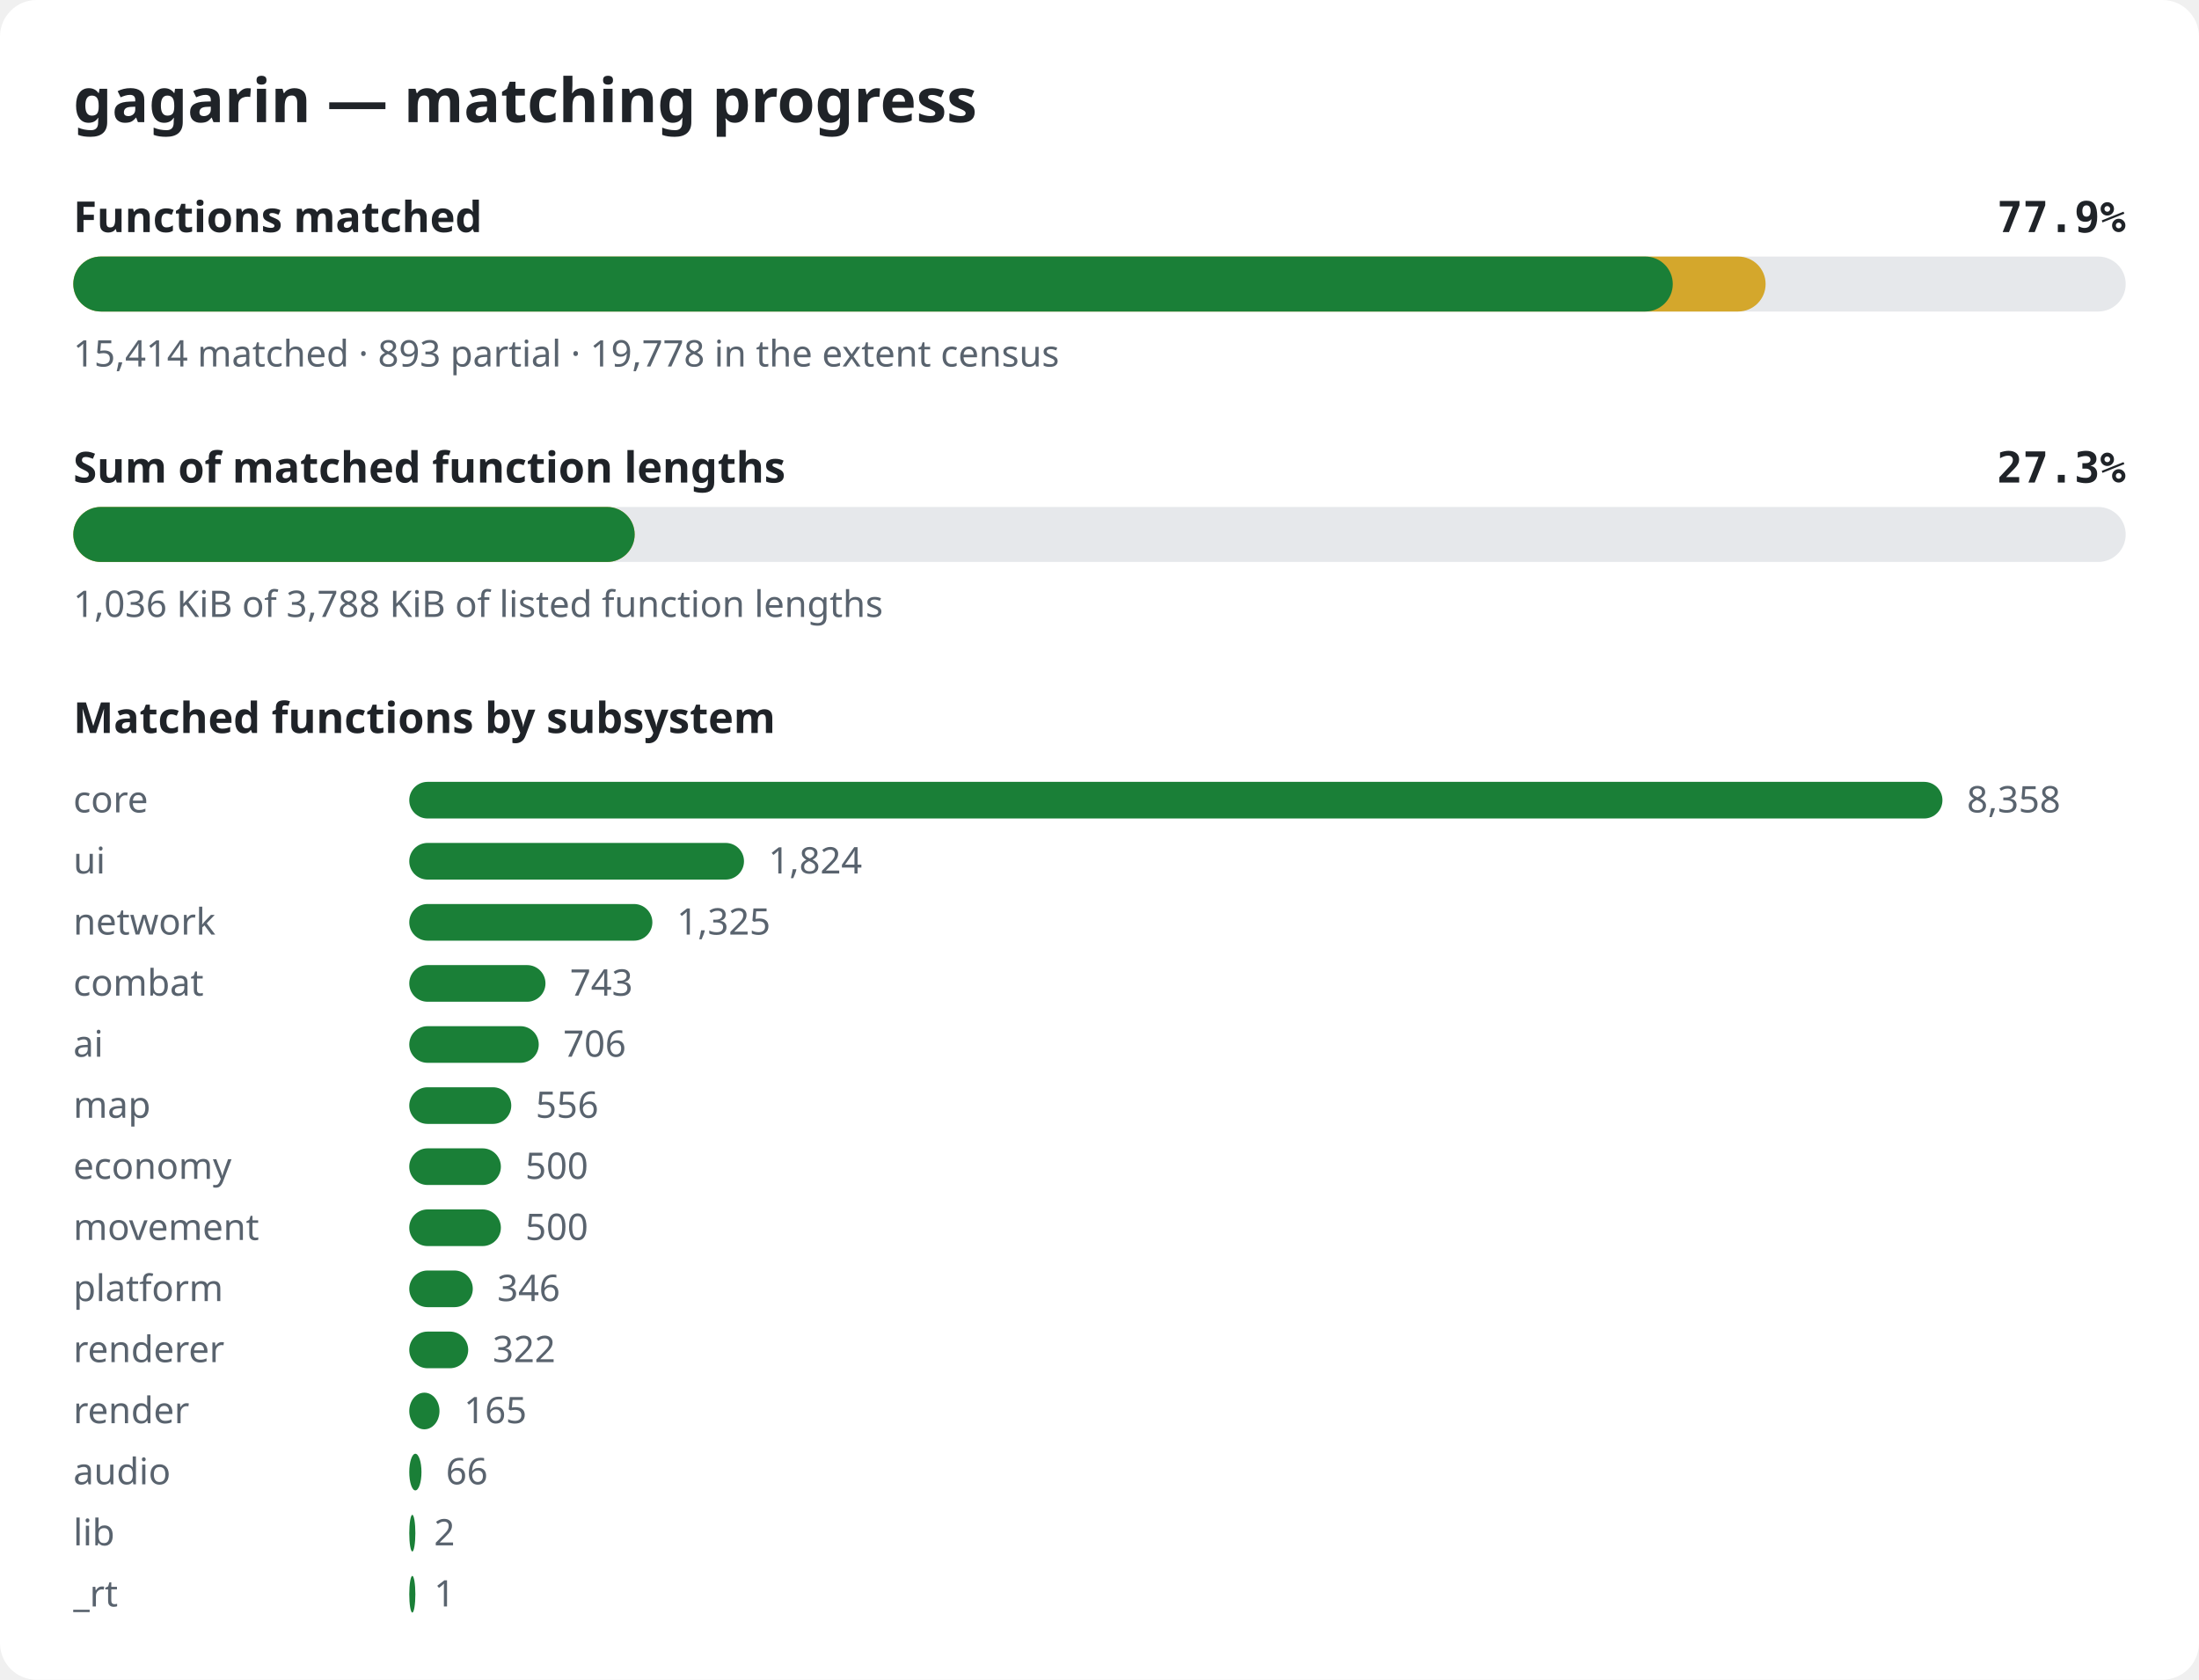
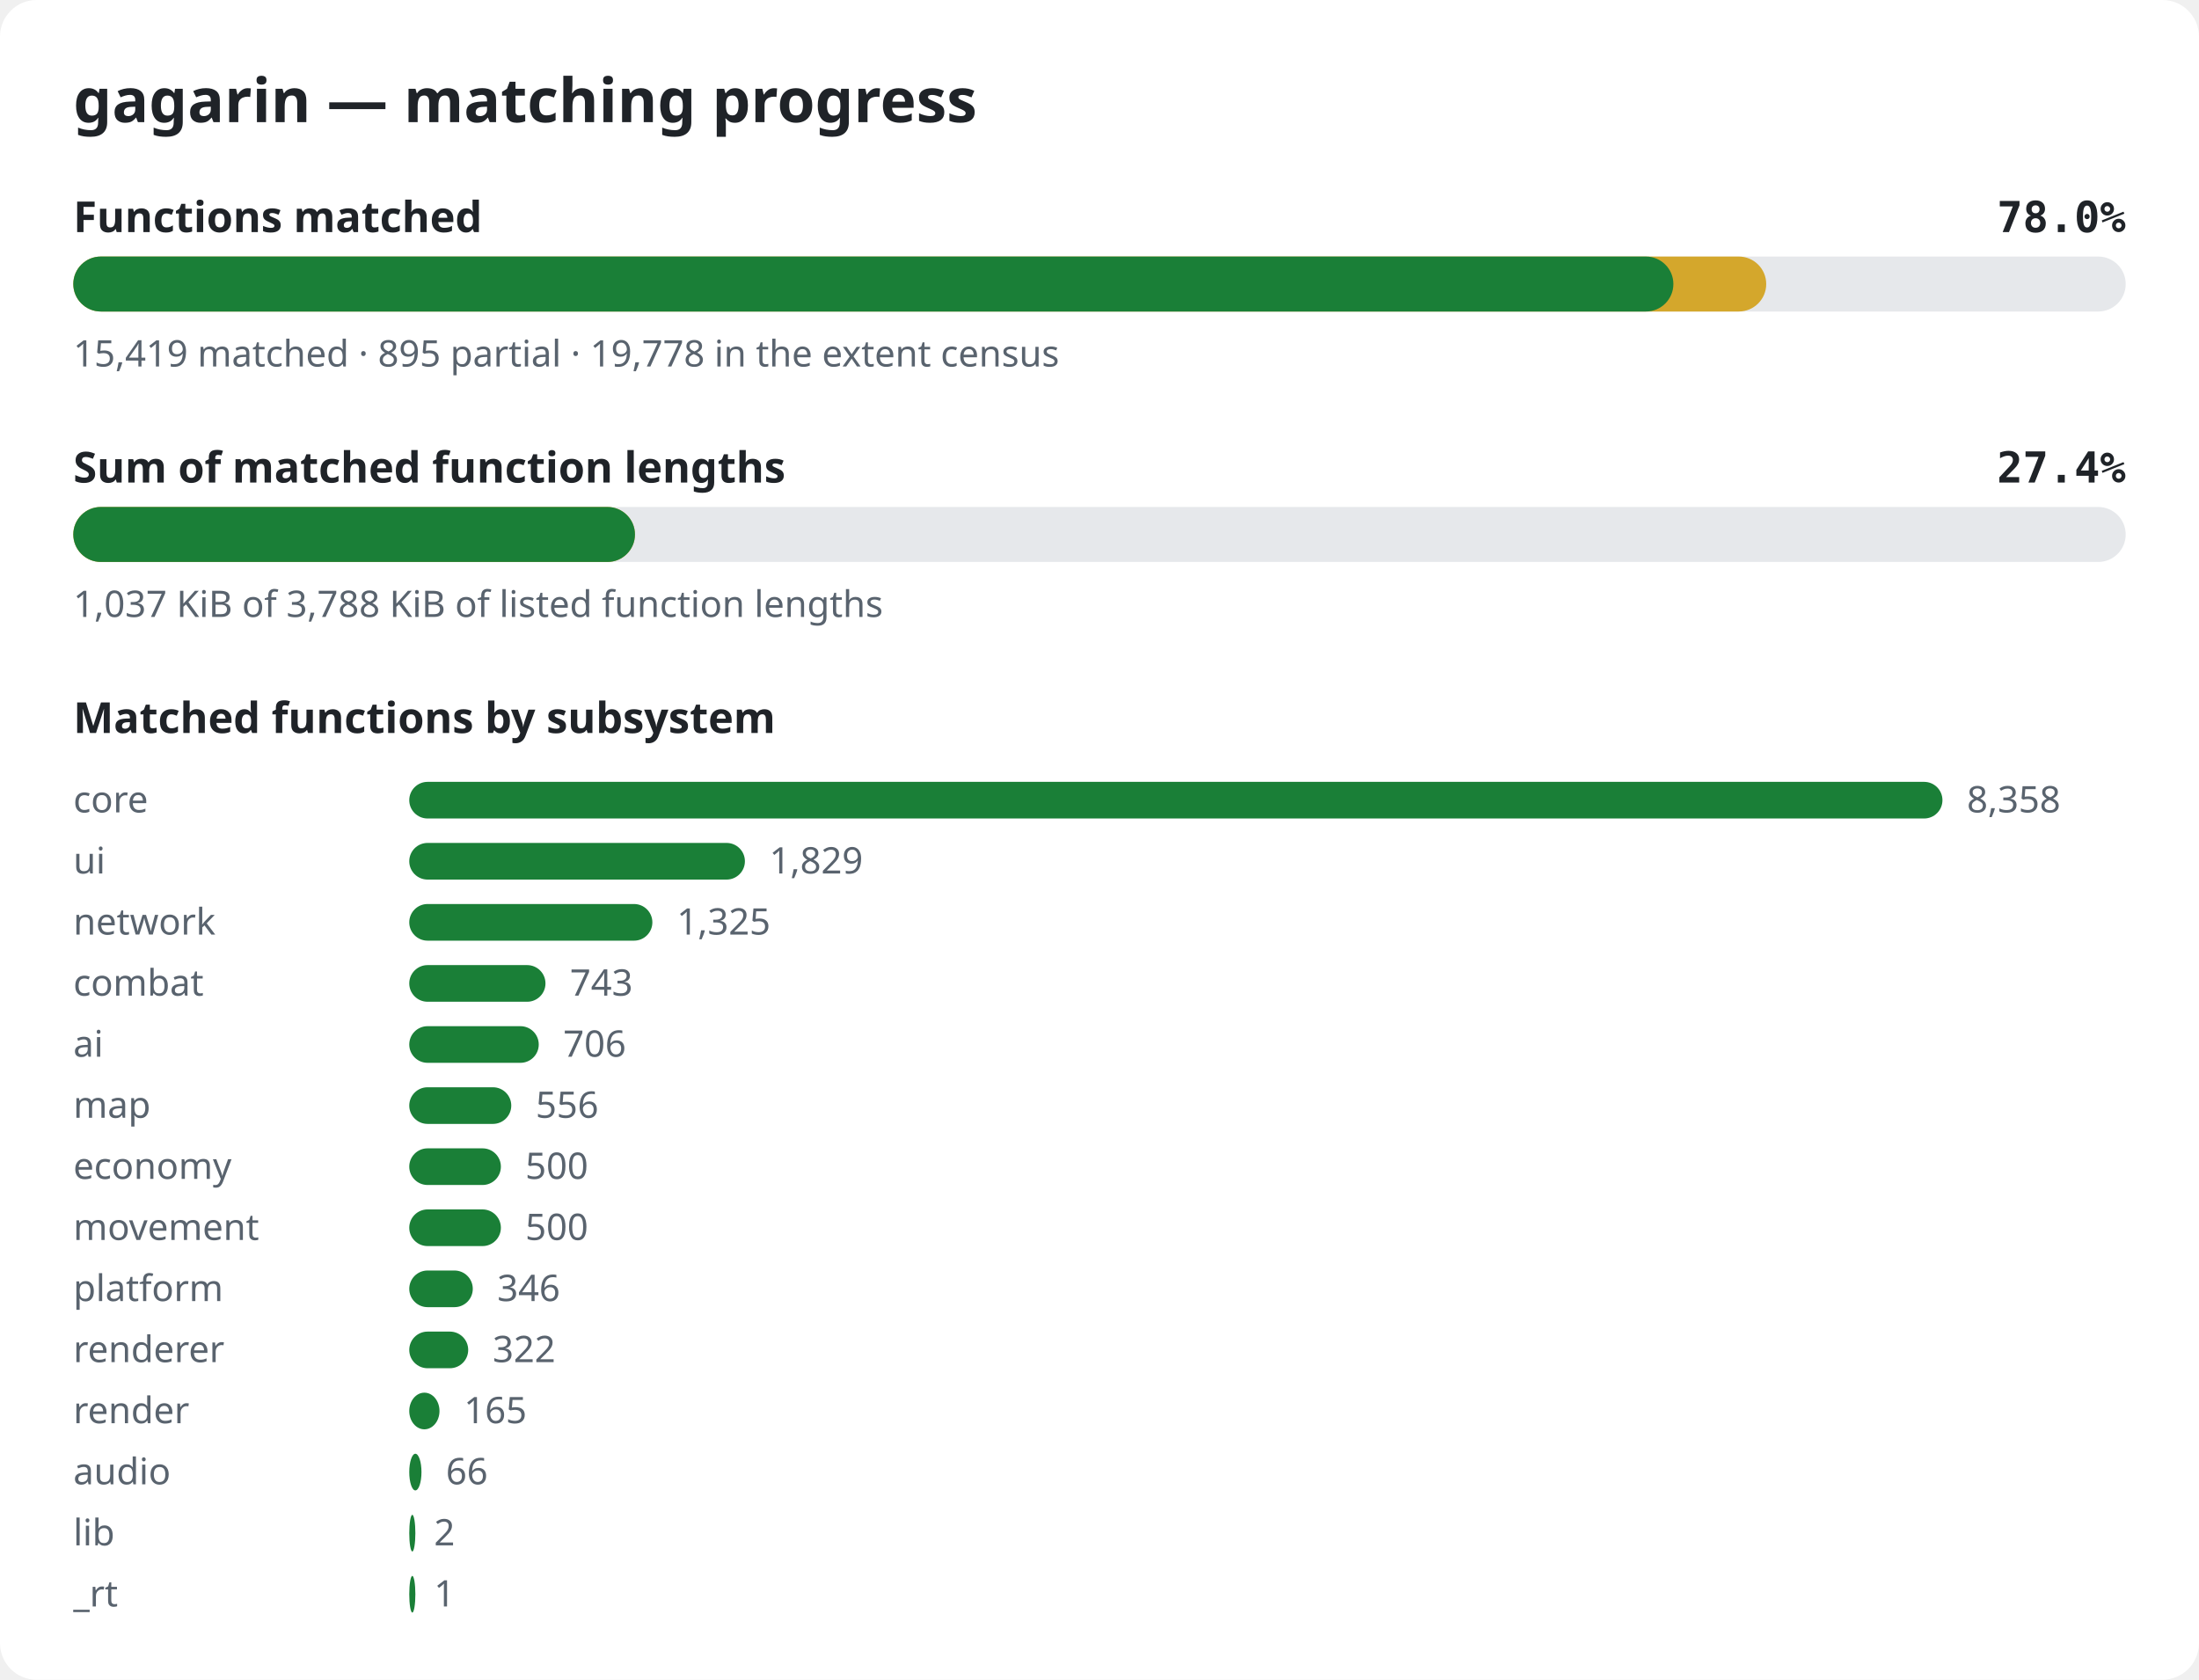
<svg xmlns="http://www.w3.org/2000/svg" width="720" height="550" viewBox="0 0 720 550" role="img" aria-label="gagarin matching progress">
  <style>.bg{fill:#ffffff}.title{font:600 20px sans-serif;fill:#1f2328}.label{font:600 14px sans-serif;fill:#1f2328}.pct{font:600 14px monospace;fill:#1f2328}.note{font:12px sans-serif;fill:#59636e}.track{fill:#e6e8eb}.done{fill:#1a7f37}.partial{fill:#d4a72c}@media (prefers-color-scheme: dark){.bg{fill:#0d1117}.title,.label,.pct{fill:#e6edf3}.note{fill:#9198a1}.track{fill:#262c36}.done{fill:#3fb950}.partial{fill:#d29922}}</style>
  <rect width="720" height="550" rx="12" class="bg" />
  <text x="24" y="40" class="title">gagarin — matching progress</text>
  <text x="24" y="76" class="label">Functions matched</text>
-   <text x="696" y="76" class="pct" text-anchor="end">77.9%</text>
+   <text x="696" y="76" class="pct" text-anchor="end">78.0%</text>
  <rect x="24" y="84" width="672" height="18" rx="9" class="track" />
-   <rect x="24" y="84" width="554.1" height="18" rx="9" class="partial" />
-   <rect x="24" y="84" width="523.7" height="18" rx="9" class="done" />
-   <text x="24" y="120" class="note">15,414 matched · 893 partial · 19,778 in the extent census</text>
+   <rect x="24" y="84" width="554.3" height="18" rx="9" class="partial" />
+   <rect x="24" y="84" width="523.9" height="18" rx="9" class="done" />
+   <text x="24" y="120" class="note">15,419 matched · 895 partial · 19,778 in the extent census</text>
  <text x="24" y="158" class="label">Sum of matched function lengths</text>
-   <text x="696" y="158" class="pct" text-anchor="end">27.3%</text>
+   <text x="696" y="158" class="pct" text-anchor="end">27.4%</text>
  <rect x="24" y="166" width="672" height="18" rx="9" class="track" />
-   <rect x="24" y="166" width="183.8" height="18" rx="9" class="partial" />
-   <rect x="24" y="166" width="183.8" height="18" rx="9" class="done" />
-   <text x="24" y="202" class="note">1,036 KiB of 3,788 KiB of listed function lengths</text>
+   <rect x="24" y="166" width="183.9" height="18" rx="9" class="partial" />
+   <rect x="24" y="166" width="183.9" height="18" rx="9" class="done" />
+   <text x="24" y="202" class="note">1,037 KiB of 3,788 KiB of listed function lengths</text>
  <text x="24" y="240" class="label">Matched functions by subsystem</text>
  <text x="24" y="266" class="note">core</text>
  <rect x="134" y="256" width="502.0" height="12" rx="6" class="done" />
  <text x="644.0" y="266" class="note">8,358</text>
  <text x="24" y="286" class="note">ui</text>
-   <rect x="134" y="276" width="109.6" height="12" rx="6" class="done" />
-   <text x="251.6" y="286" class="note">1,824</text>
+   <rect x="134" y="276" width="109.9" height="12" rx="6" class="done" />
+   <text x="251.9" y="286" class="note">1,829</text>
  <text x="24" y="306" class="note">network</text>
  <rect x="134" y="296" width="79.6" height="12" rx="6" class="done" />
  <text x="221.6" y="306" class="note">1,325</text>
  <text x="24" y="326" class="note">combat</text>
  <rect x="134" y="316" width="44.6" height="12" rx="6" class="done" />
  <text x="186.6" y="326" class="note">743</text>
  <text x="24" y="346" class="note">ai</text>
  <rect x="134" y="336" width="42.4" height="12" rx="6" class="done" />
  <text x="184.4" y="346" class="note">706</text>
  <text x="24" y="366" class="note">map</text>
  <rect x="134" y="356" width="33.4" height="12" rx="6" class="done" />
  <text x="175.4" y="366" class="note">556</text>
  <text x="24" y="386" class="note">economy</text>
  <rect x="134" y="376" width="30.0" height="12" rx="6" class="done" />
  <text x="172.0" y="386" class="note">500</text>
  <text x="24" y="406" class="note">movement</text>
  <rect x="134" y="396" width="30.0" height="12" rx="6" class="done" />
  <text x="172.0" y="406" class="note">500</text>
  <text x="24" y="426" class="note">platform</text>
  <rect x="134" y="416" width="20.8" height="12" rx="6" class="done" />
  <text x="162.8" y="426" class="note">346</text>
  <text x="24" y="446" class="note">renderer</text>
  <rect x="134" y="436" width="19.3" height="12" rx="6" class="done" />
  <text x="161.3" y="446" class="note">322</text>
  <text x="24" y="466" class="note">render</text>
  <rect x="134" y="456" width="9.9" height="12" rx="6" class="done" />
  <text x="151.9" y="466" class="note">165</text>
  <text x="24" y="486" class="note">audio</text>
  <rect x="134" y="476" width="4.0" height="12" rx="6" class="done" />
  <text x="146.0" y="486" class="note">66</text>
  <text x="24" y="506" class="note">lib</text>
  <rect x="134" y="496" width="2.0" height="12" rx="6" class="done" />
  <text x="142.1" y="506" class="note">2</text>
  <text x="24" y="526" class="note">_rt</text>
  <rect x="134" y="516" width="2.0" height="12" rx="6" class="done" />
  <text x="142.1" y="526" class="note">1</text>
</svg>
